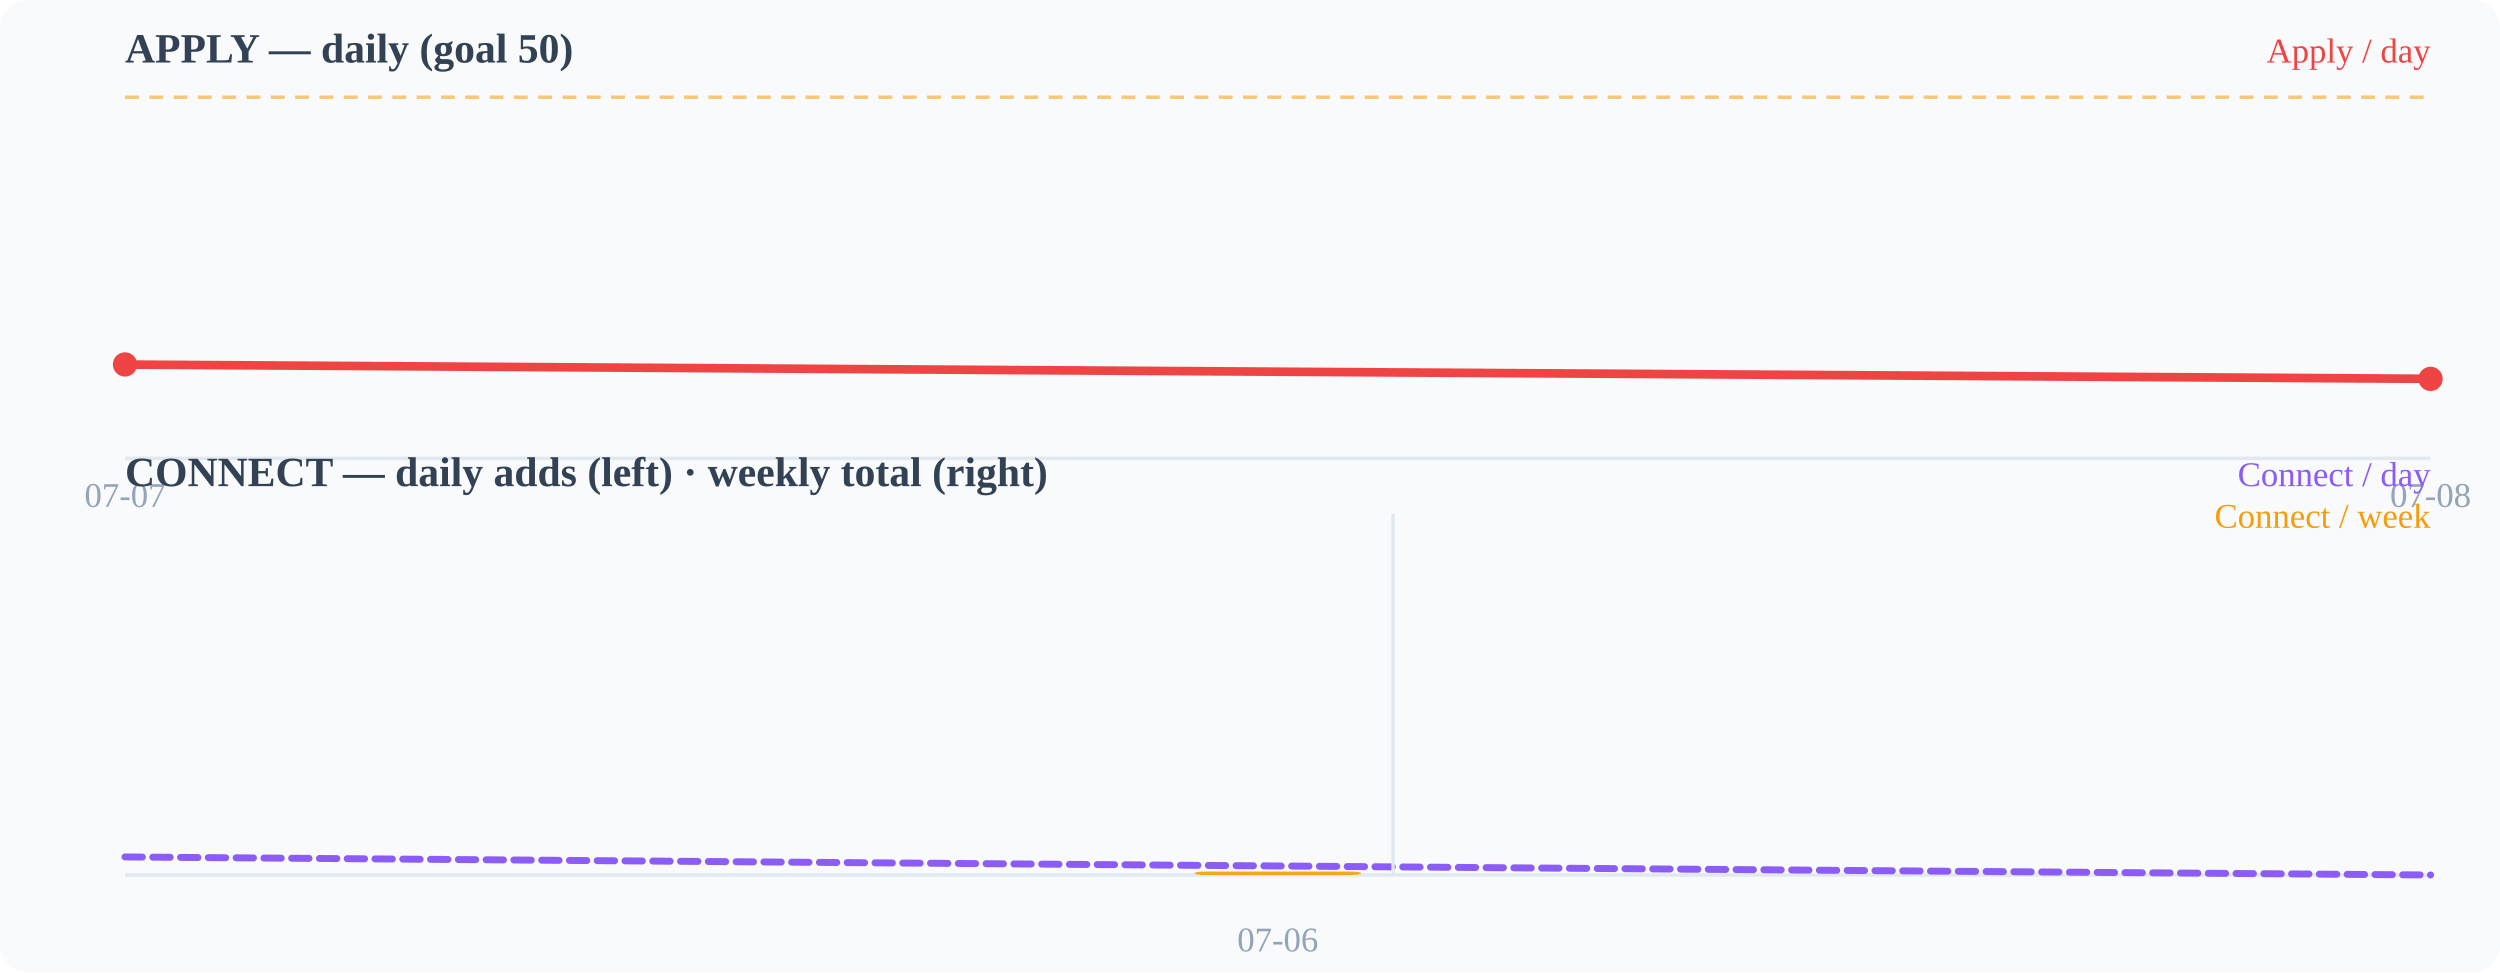
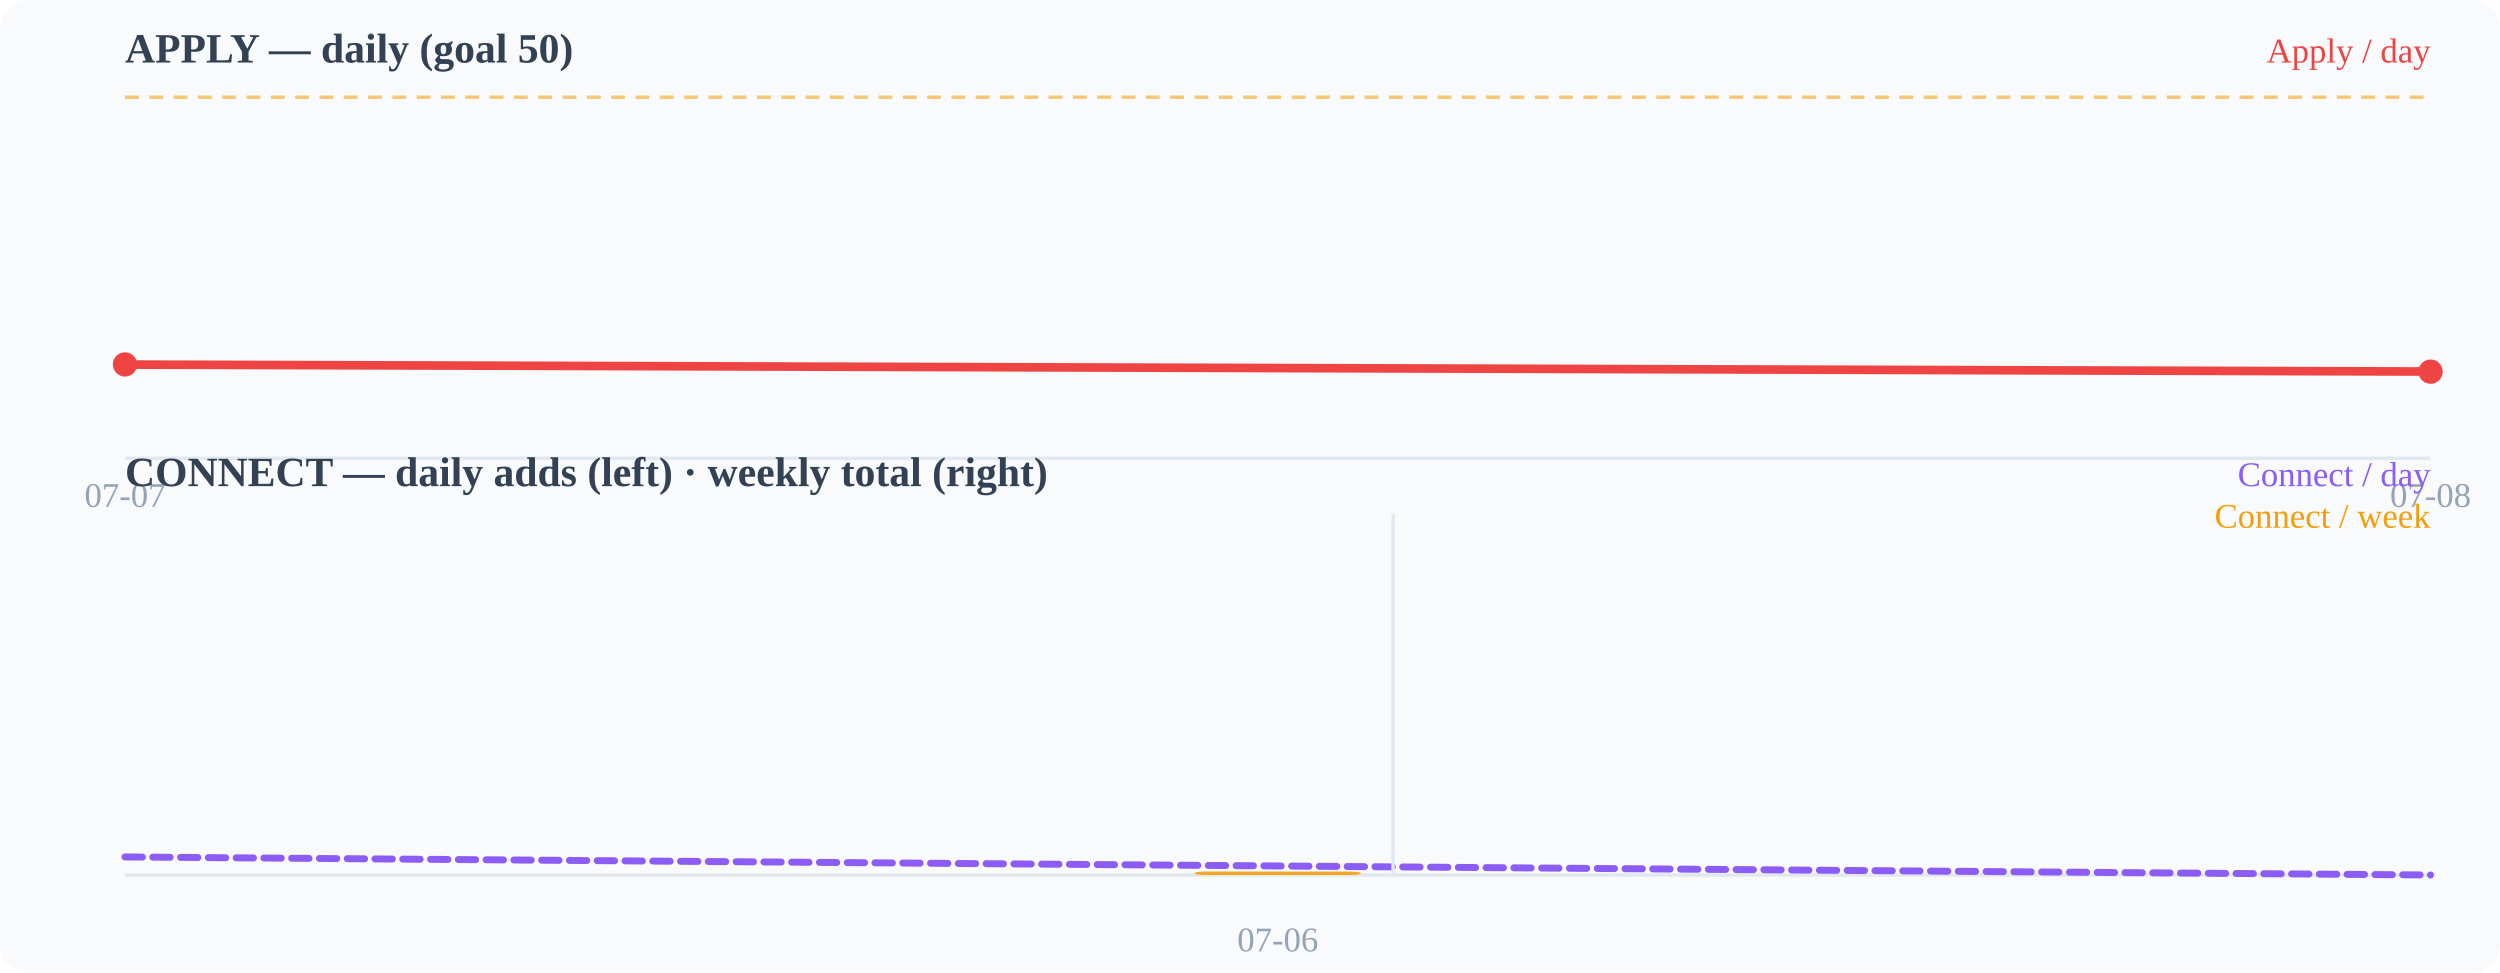
<svg xmlns="http://www.w3.org/2000/svg" width="720" height="280" viewBox="0 0 720 280">
  <rect width="720" height="280" fill="#f8fafc" rx="8" />
  <text x="36" y="18" font-size="12" font-weight="600" fill="#334155">APPLY — daily (goal 50)</text>
  <line x1="36" y1="132" x2="700" y2="132" stroke="#e2e8f0" stroke-width="1" />
  <line x1="36" y1="28.0" x2="700" y2="28.0" stroke="#f59e0b" stroke-width="1" stroke-dasharray="4 3" opacity="0.55" />
-   <polyline points="36.0,105.0 700.0,109.1" fill="none" stroke="#ef4444" stroke-width="2.5" stroke-linecap="round" stroke-linejoin="round" />
+   <polyline points="36.0,105.0 700.0,107.0" fill="none" stroke="#ef4444" stroke-width="2.5" stroke-linecap="round" stroke-linejoin="round" />
  <circle cx="36" cy="104.96" r="3.5" fill="#ef4444" />
-   <circle cx="700" cy="109.12" r="3.5" fill="#ef4444" />
+   <circle cx="700" cy="107.04" r="3.5" fill="#ef4444" />
  <text x="36" y="146" font-size="10" fill="#94a3b8" text-anchor="middle">07-07</text>
  <text x="700" y="146" font-size="10" fill="#94a3b8" text-anchor="middle">07-08</text>
  <text x="36" y="140" font-size="12" font-weight="600" fill="#334155">CONNECT — daily adds (left) · weekly total (right)</text>
  <line x1="36" y1="252" x2="700" y2="252" stroke="#e2e8f0" stroke-width="1" />
  <polyline points="36.0,246.8 700.0,252.0" fill="none" stroke="#8b5cf6" stroke-width="2" stroke-linecap="round" stroke-linejoin="round" stroke-dasharray="5 3" />
  <rect x="344.0" y="251.0" width="48" height="1.0" rx="3" fill="#f59e0b" opacity="0.9" />
  <line x1="401.2" y1="148" x2="401.2" y2="252" stroke="#e2e8f0" stroke-width="1" />
  <text x="368" y="274" font-size="10" fill="#94a3b8" text-anchor="middle">07-06</text>
  <text x="700" y="18" font-size="10" fill="#ef4444" text-anchor="end">Apply / day</text>
  <text x="700" y="140" font-size="10" fill="#8b5cf6" text-anchor="end">Connect / day</text>
  <text x="700" y="152" font-size="10" fill="#f59e0b" text-anchor="end">Connect / week</text>
</svg>
